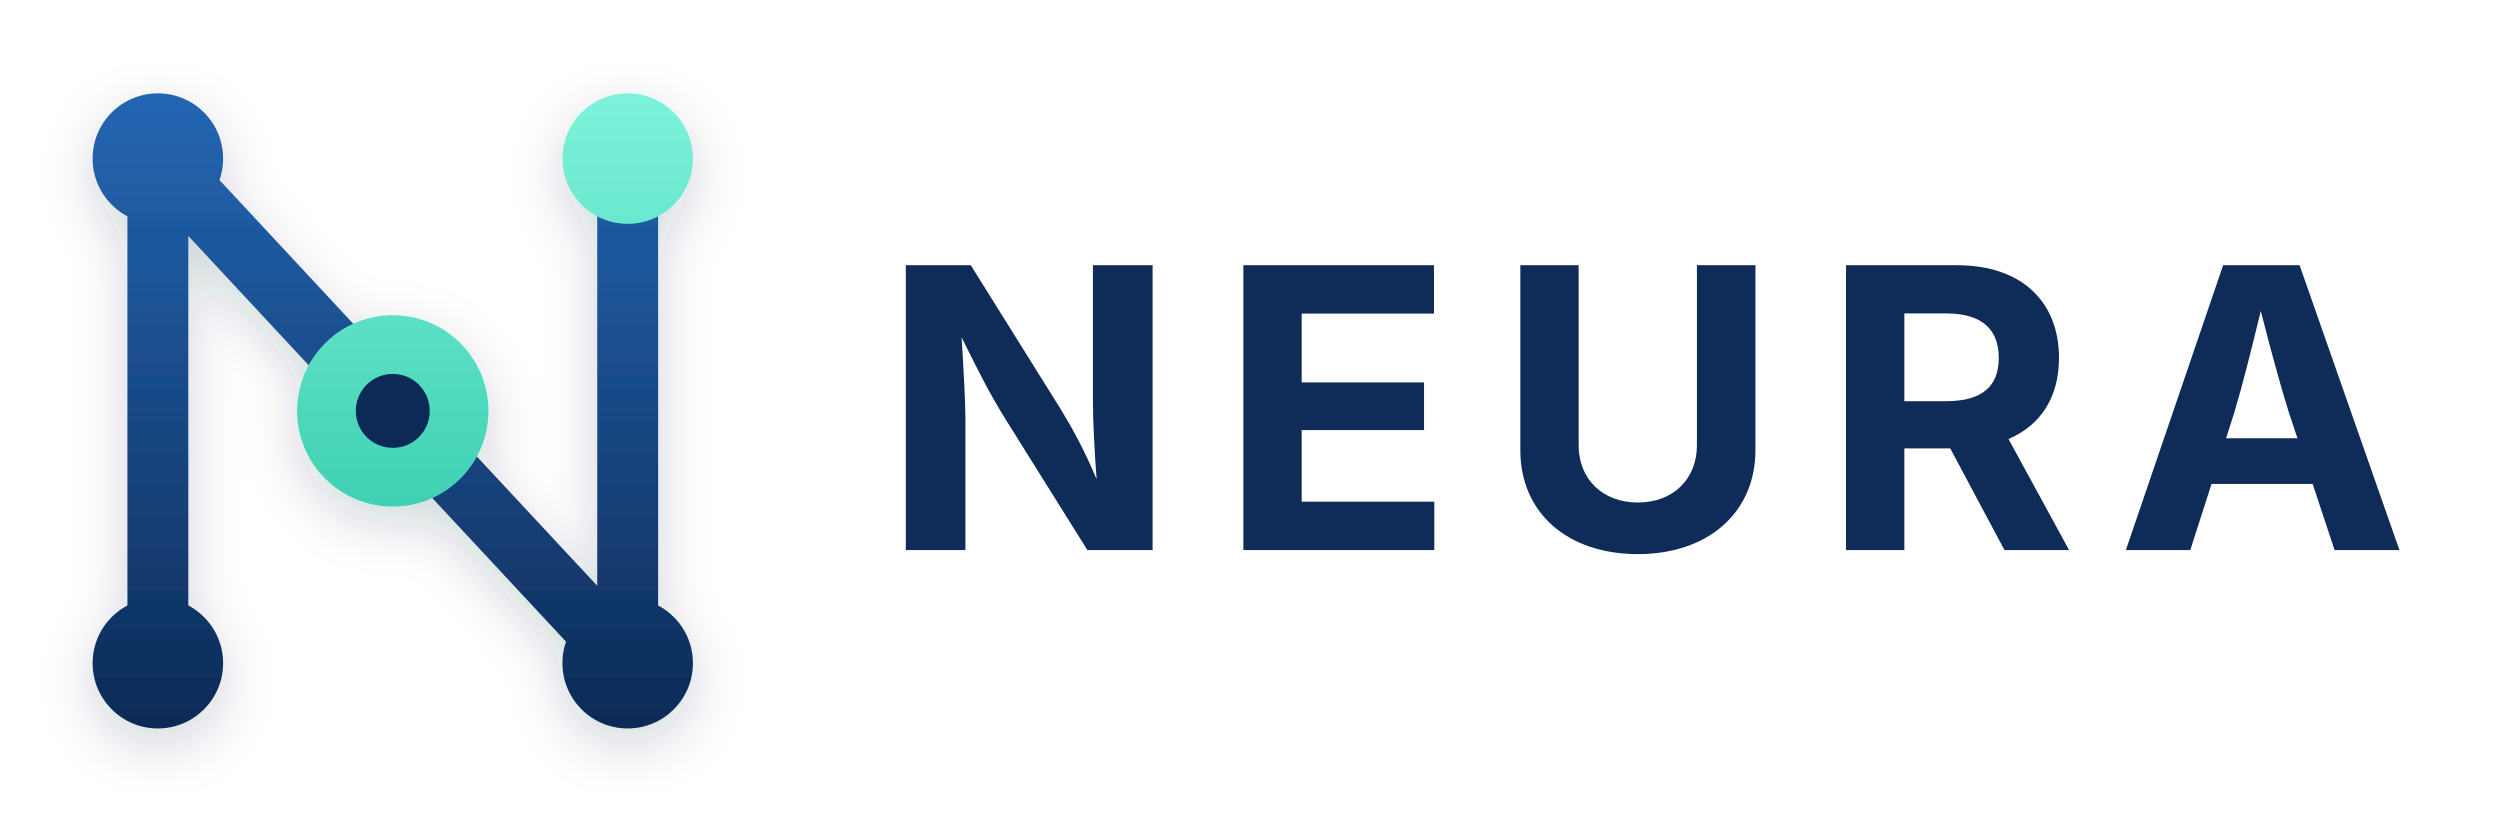
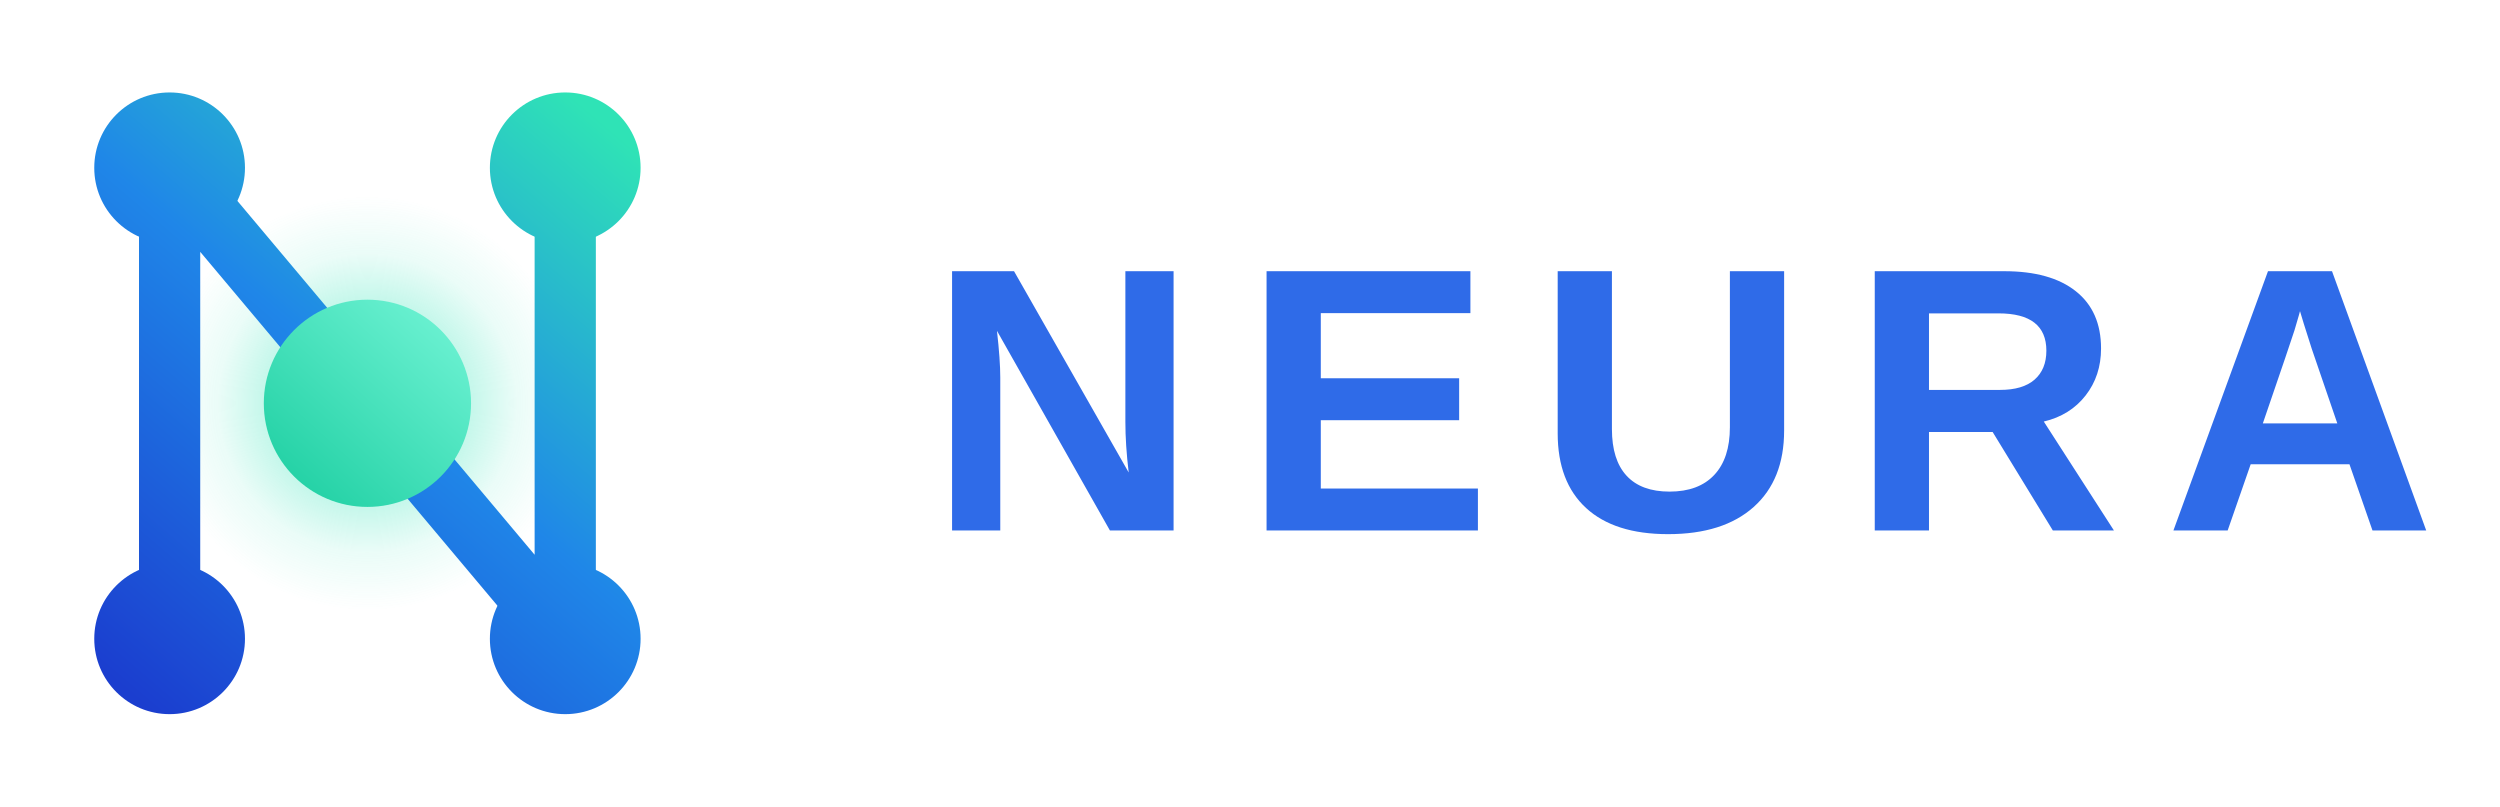
- <svg xmlns="http://www.w3.org/2000/svg" xmlns:xlink="http://www.w3.org/1999/xlink" viewBox="9.71 5.71 574.7 188.57" width="575" height="189">
+ <svg xmlns="http://www.w3.org/2000/svg" viewBox="41.37 14.37 530.04 171.26" width="530" height="171">
  <defs>
-     <style>
-       .wordmark{
-         font-family:"Segoe UI","Inter","Roboto",system-ui,-apple-system,"Helvetica Neue",Arial,sans-serif;
-         font-weight:700;
-         fill:#0E2C57;
-       }
-     </style>
-     <linearGradient id="grad-blue" gradientUnits="userSpaceOnUse" x1="100" y1="20" x2="100" y2="182">
-       <stop offset="0" stop-color="#2569B8" />
-       <stop offset="1" stop-color="#0B2750" />
+     <linearGradient id="grad-net" gradientUnits="userSpaceOnUse" x1="50" y1="162" x2="152" y2="42">
+       <stop offset="0" stop-color="#1B3ECF" />
+       <stop offset="0.52" stop-color="#1F86E8" />
+       <stop offset="1" stop-color="#2FE3B6" />
    </linearGradient>
-     <linearGradient id="grad-mint" gradientUnits="userSpaceOnUse" x1="100" y1="28" x2="100" y2="172">
-       <stop offset="0" stop-color="#7DF2DA" />
-       <stop offset="1" stop-color="#1FBFA0" />
+     <linearGradient id="grad-core" gradientUnits="userSpaceOnUse" x1="82" y1="120" x2="118" y2="80">
+       <stop offset="0" stop-color="#1ECFA2" />
+       <stop offset="1" stop-color="#6FF3D4" />
    </linearGradient>
-     <filter id="soft-shadow" x="-20%" y="-20%" width="140%" height="140%" color-interpolation-filters="sRGB">
-       <feDropShadow dx="0" dy="4" stdDeviation="6" flood-color="#07203F" flood-opacity="0.18" />
-     </filter>
-     <path id="link-path" fill="none" stroke-linecap="round" stroke-linejoin="round" d="M46 158 V42 L154 158 V42" />
-     <path id="link-path-trim" fill="none" stroke-linecap="round" d="M46 134 V66 M62.4 59.6 L137.6 140.4 M154 134 V66" />
-     <g id="mark-solid">
-       <use xlink:href="#link-path" href="#link-path" stroke="url(#grad-blue)" stroke-width="14" />
-       <circle cx="46" cy="42" r="15" fill="url(#grad-blue)" />
-       <circle cx="46" cy="158" r="15" fill="url(#grad-blue)" />
-       <circle cx="154" cy="158" r="15" fill="url(#grad-blue)" />
-       <circle cx="154" cy="42" r="15" fill="url(#grad-mint)" />
-       <circle cx="100" cy="100" r="22" fill="url(#grad-mint)" />
-       <circle cx="100" cy="100" r="8.5" fill="#0E2C57" />
+     <radialGradient id="grad-glow" gradientUnits="userSpaceOnUse" cx="100" cy="100" r="44">
+       <stop offset="0.42" stop-color="#2FE3B6" stop-opacity="0.34" />
+       <stop offset="0.72" stop-color="#2FE3B6" stop-opacity="0.10" />
+       <stop offset="1" stop-color="#2FE3B6" stop-opacity="0" />
+     </radialGradient>
+     <path id="net-links" fill="none" stroke-width="13" stroke-linecap="round" stroke-linejoin="round" d="M58 50 V150 M58 50 L142 150 M142 50 V150" />
+     <g id="net-corners">
+       <circle cx="58" cy="50" r="16" />
+       <circle cx="58" cy="150" r="16" />
+       <circle cx="142" cy="50" r="16" />
+       <circle cx="142" cy="150" r="16" />
    </g>
-     <g id="mark-line" fill="none" stroke="currentColor" stroke-width="10">
-       <use xlink:href="#link-path-trim" href="#link-path-trim" />
-       <circle cx="46" cy="42" r="11" />
-       <circle cx="46" cy="158" r="11" />
-       <circle cx="154" cy="158" r="11" />
-       <circle cx="154" cy="42" r="11" />
-       <circle cx="100" cy="100" r="20" fill="currentColor" stroke="none" />
+     <circle id="net-core" cx="100" cy="100" r="22" />
+     <g id="mark-color">
+       <circle cx="100" cy="100" r="44" fill="url(#grad-glow)" />
+       <use href="#net-links" stroke="url(#grad-net)" />
+       <g fill="url(#grad-net)">
+         <use href="#net-corners" />
+       </g>
+       <use href="#net-core" fill="url(#grad-core)" />
+     </g>
+     <g id="mark-mono" fill="currentColor" stroke="none">
+       <use href="#net-links" fill="none" stroke="currentColor" />
+       <use href="#net-corners" />
+       <use href="#net-core" />
+     </g>
+     <g id="wordmark">
+       <text x="0" y="0" text-anchor="middle" fill="currentColor" font-family="Segoe UI, Helvetica Neue, Arial, sans-serif" font-size="80" font-weight="600" letter-spacing="9">NEURA</text>
    </g>
  </defs>
-   <g id="v-horizontal" data-viewbox="0 0 600 200">
-     <use xlink:href="#mark-solid" href="#mark-solid" filter="url(#soft-shadow)" />
-     <text class="wordmark" x="212" y="132" font-size="90" letter-spacing="9">NEURA</text>
+   <g id="v-horizontal" data-viewbox="0 0 600 200" color="#2F6BE8">
+     <g transform="translate(19,0)">
+       <use href="#mark-color" />
+       <use href="#wordmark" transform="translate(379,127)" />
+     </g>
  </g>
</svg>
